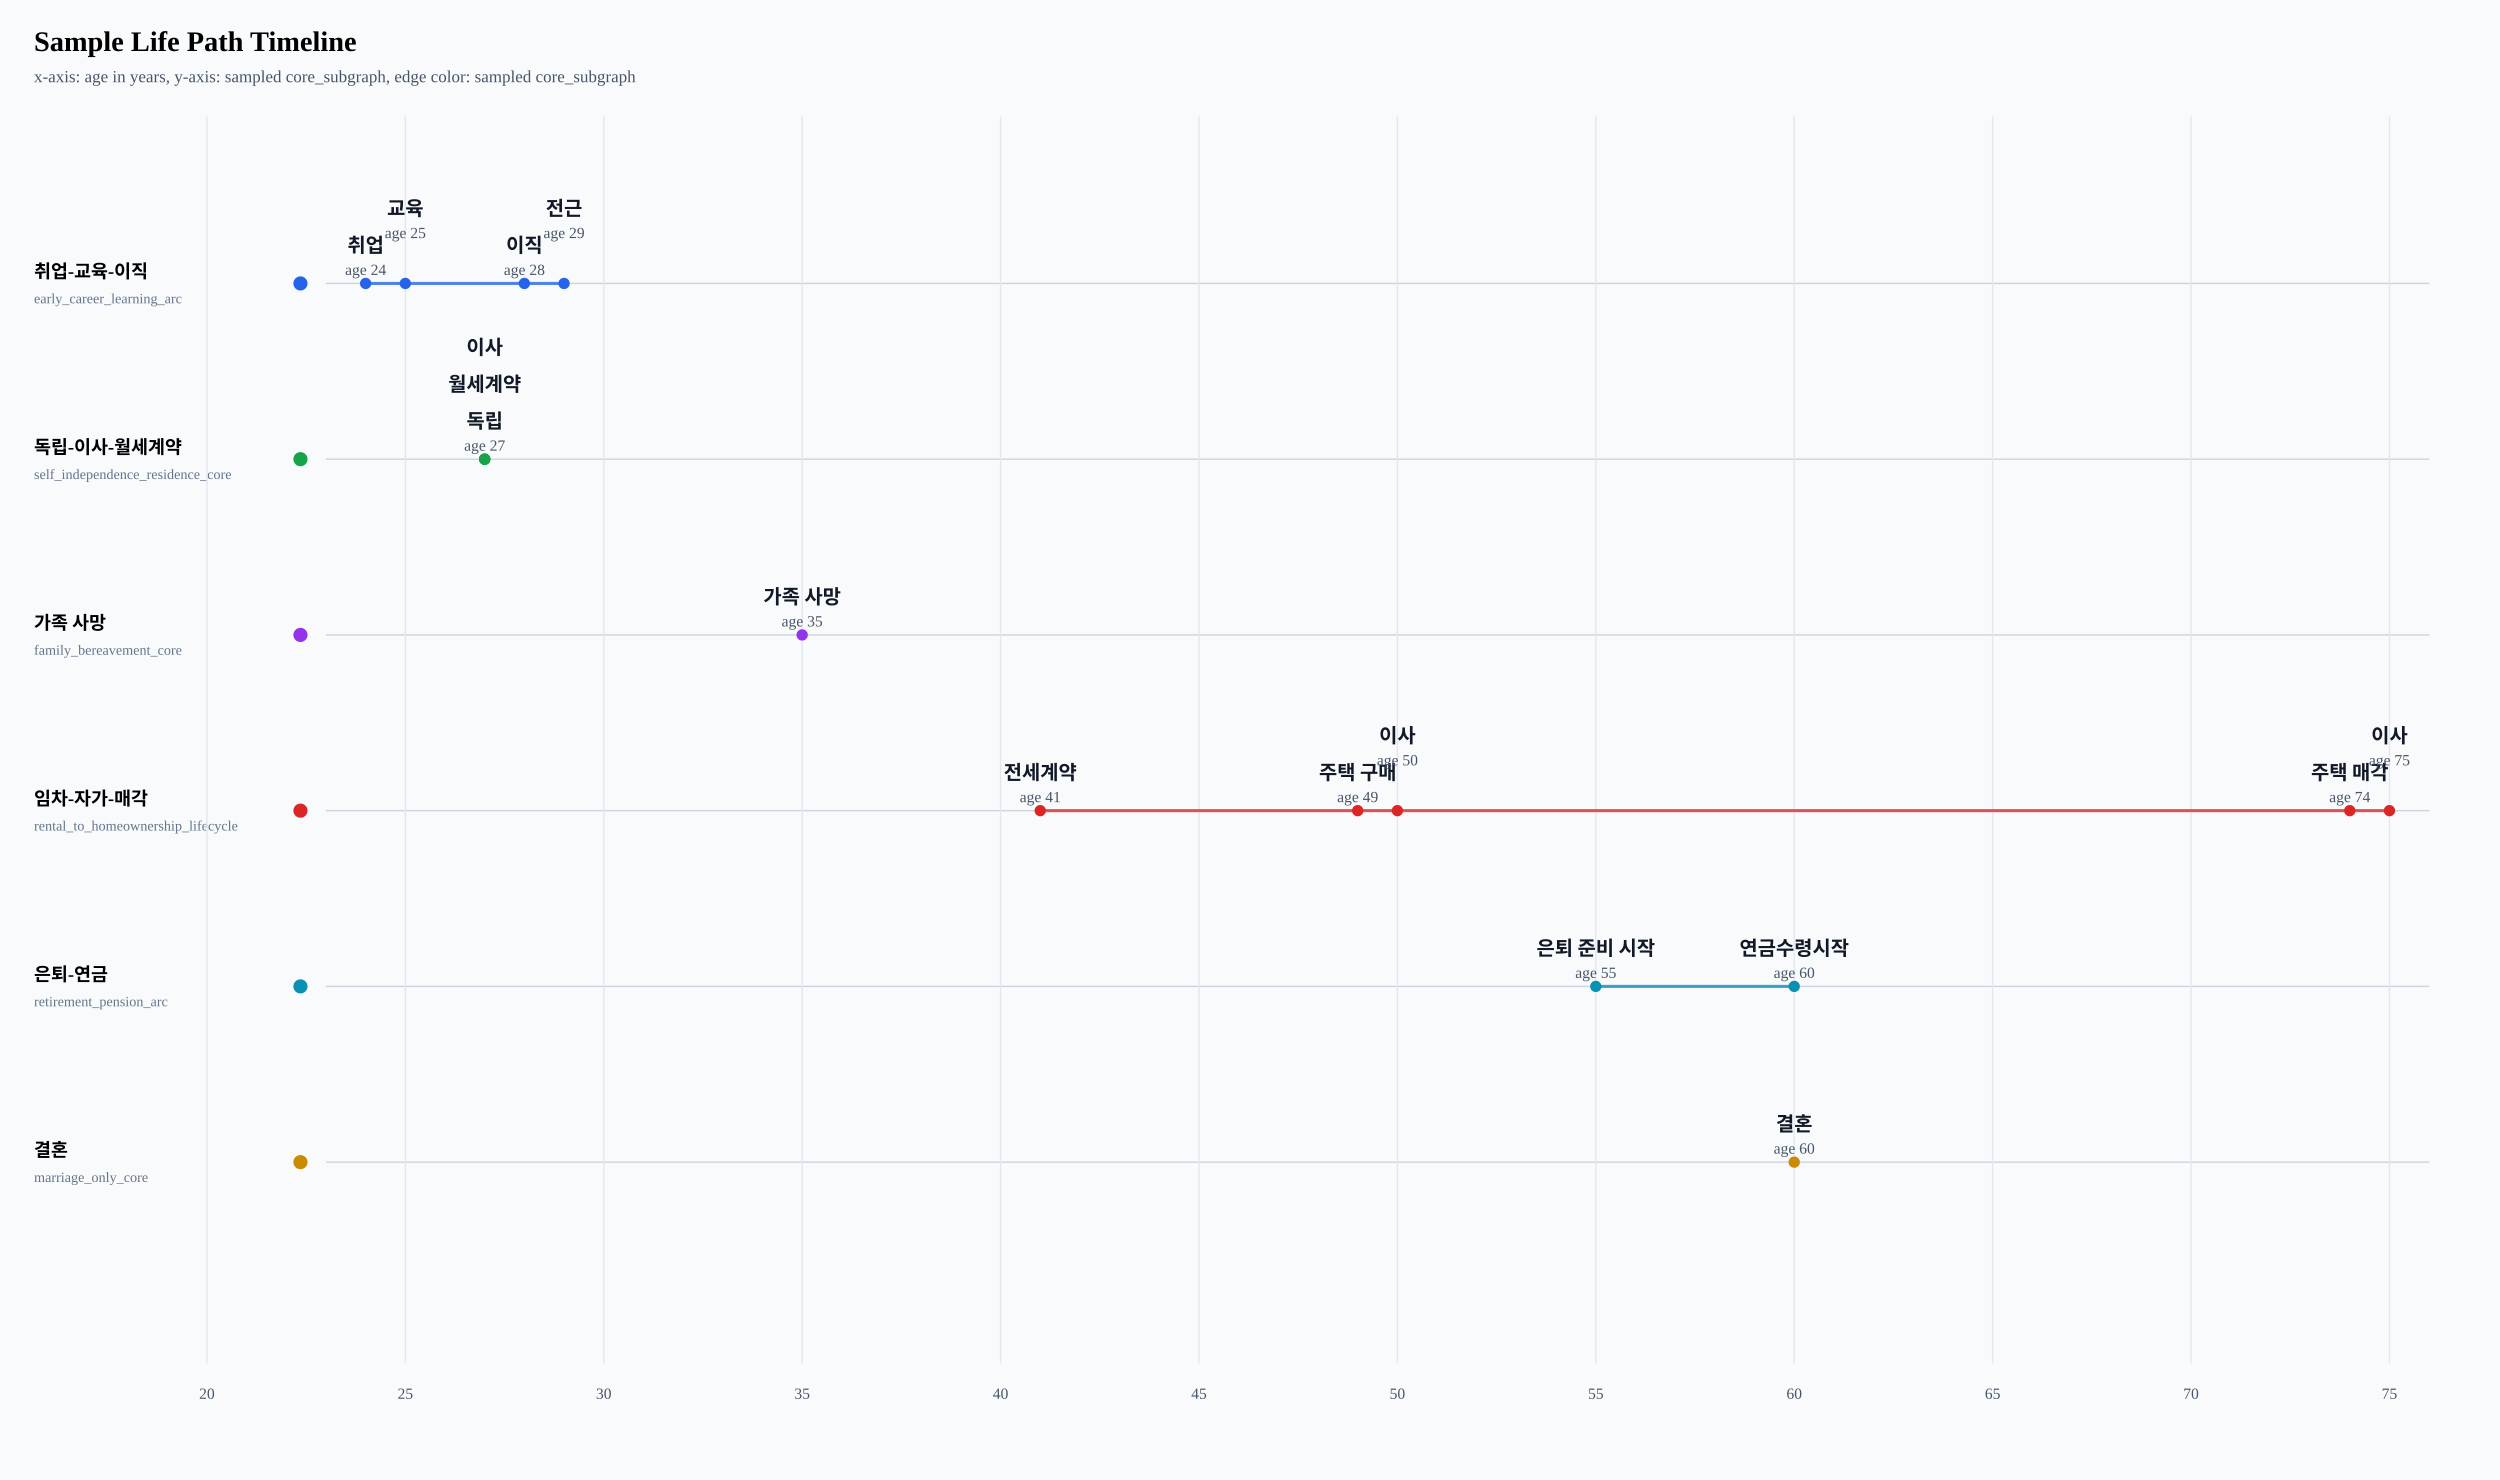
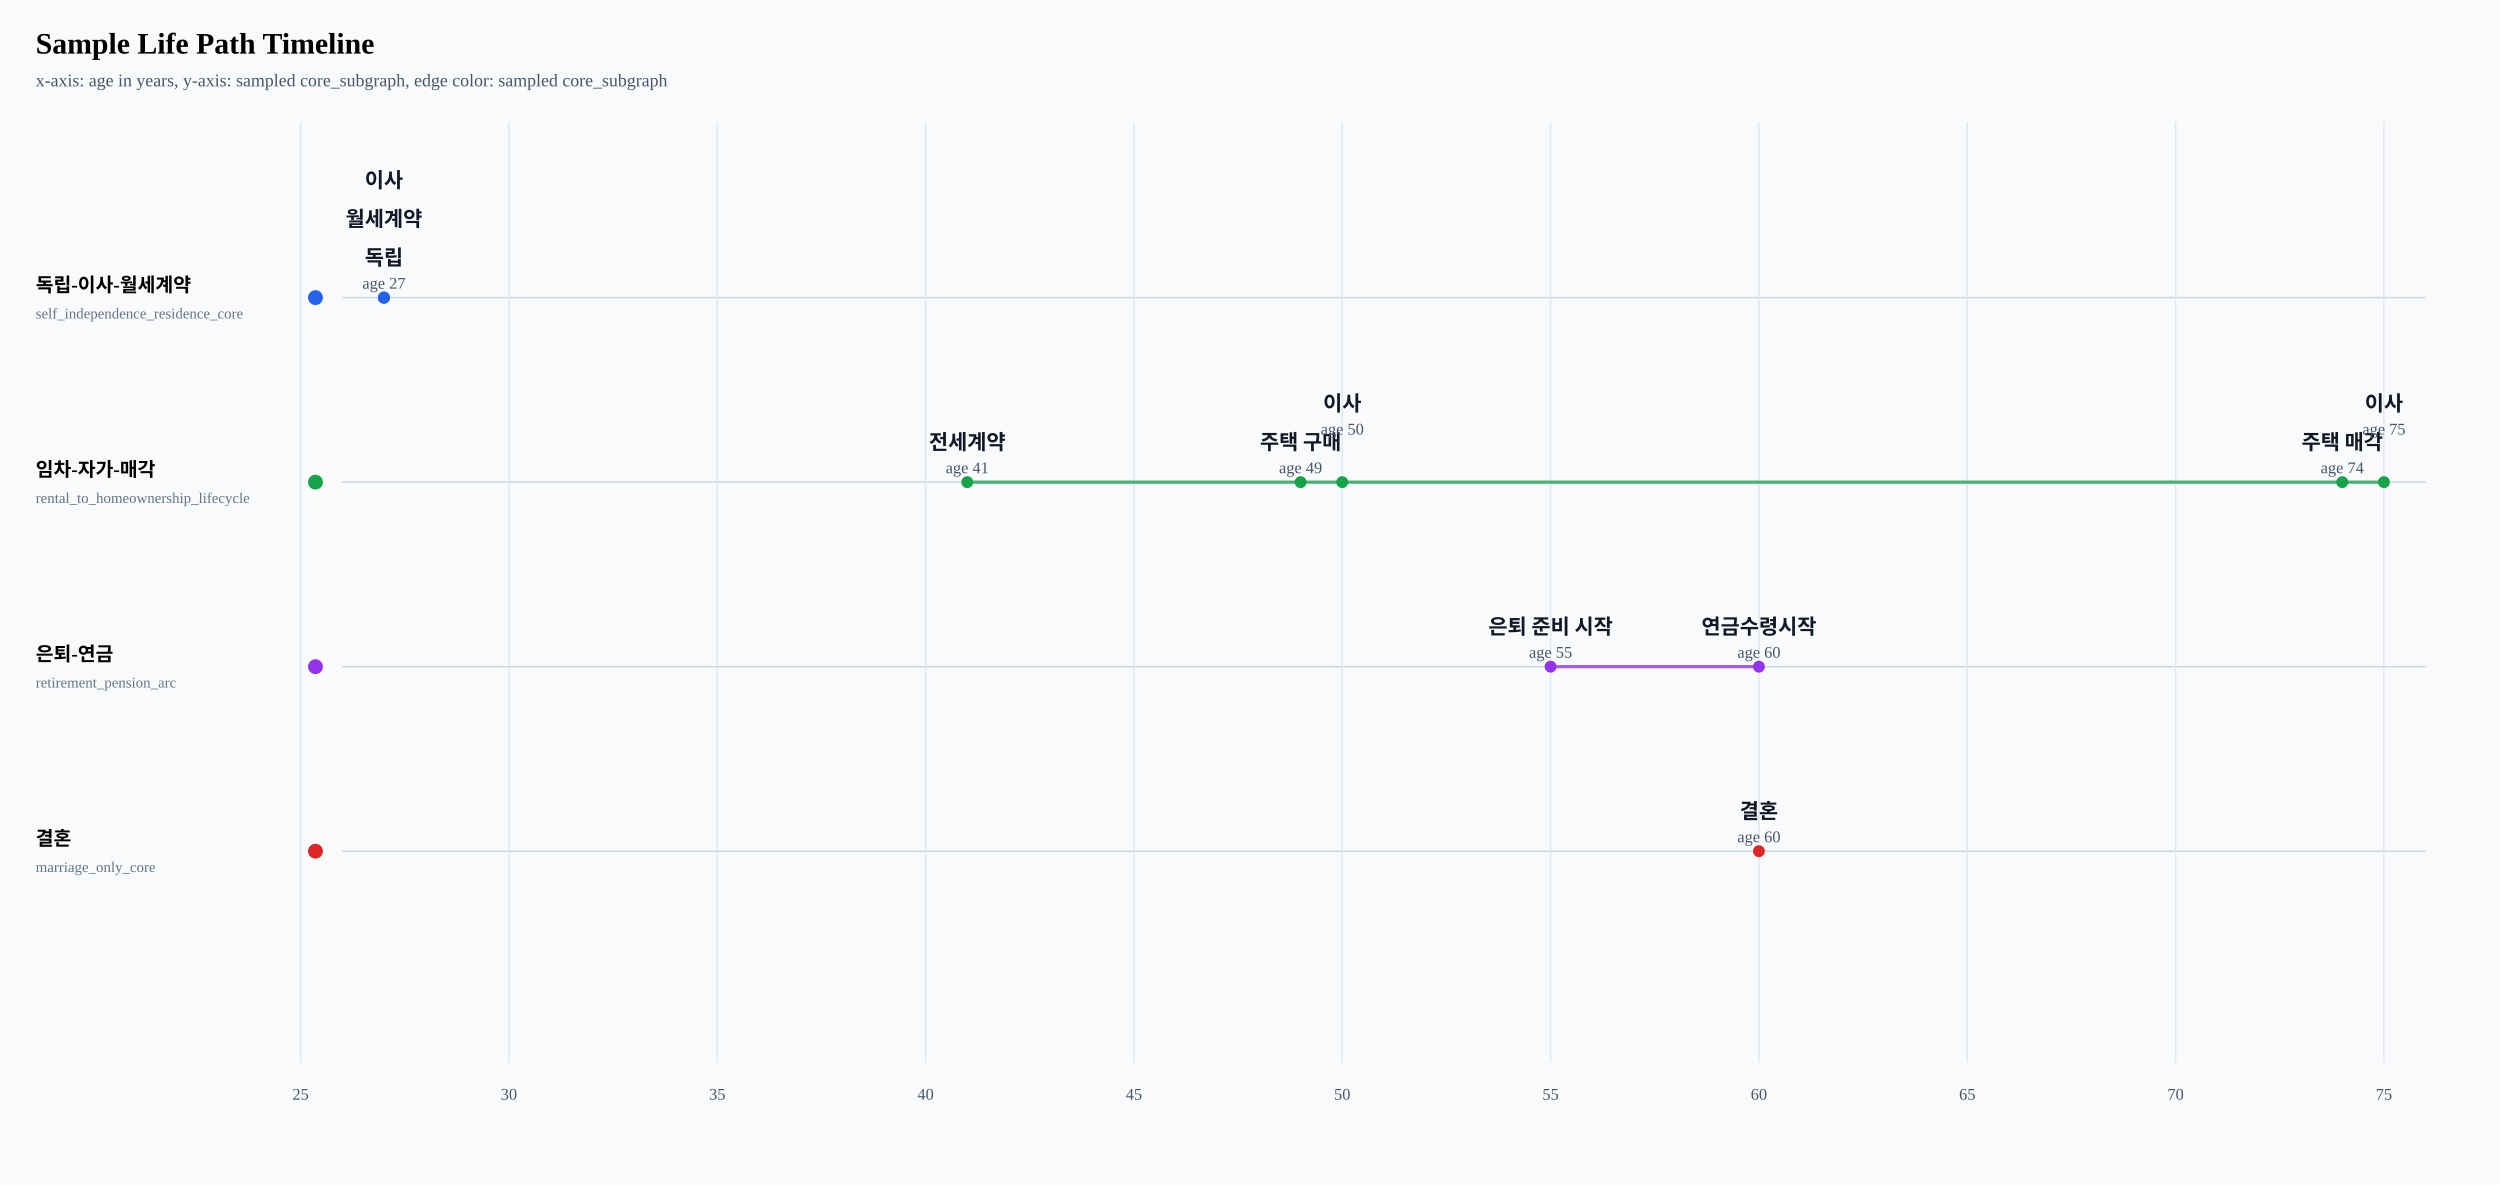
- <svg viewBox="0 0 1764 1044" role="img" aria-label="sample life path timeline">
+ <svg viewBox="0 0 1680 796" role="img" aria-label="sample life path timeline">
  <rect x="0" y="0" width="100%" height="100%" fill="#f8fafc" />
  <text x="24" y="36" font-size="20" font-weight="700">Sample Life Path Timeline</text>
  <text x="24" y="58" font-size="12" fill="#475569">x-axis: age in years, y-axis: sampled core_subgraph, edge color: sampled core_subgraph</text>
-   <line x1="230" y1="200" x2="1714" y2="200" stroke="#cbd5e1" />
+   <line x1="230" y1="200" x2="1630" y2="200" stroke="#cbd5e1" />
  <circle cx="212" cy="200" r="5" fill="#2563eb" />
-   <text x="24" y="196" font-size="13" font-weight="700">취업-교육-이직</text>
-   <text x="24" y="214" font-size="10" fill="#64748b">early_career_learning_arc</text>
-   <line x1="230" y1="324" x2="1714" y2="324" stroke="#cbd5e1" />
+   <text x="24" y="196" font-size="13" font-weight="700">독립-이사-월세계약</text>
+   <text x="24" y="214" font-size="10" fill="#64748b">self_independence_residence_core</text>
+   <line x1="230" y1="324" x2="1630" y2="324" stroke="#cbd5e1" />
  <circle cx="212" cy="324" r="5" fill="#16a34a" />
-   <text x="24" y="320" font-size="13" font-weight="700">독립-이사-월세계약</text>
-   <text x="24" y="338" font-size="10" fill="#64748b">self_independence_residence_core</text>
-   <line x1="230" y1="448" x2="1714" y2="448" stroke="#cbd5e1" />
+   <text x="24" y="320" font-size="13" font-weight="700">임차-자가-매각</text>
+   <text x="24" y="338" font-size="10" fill="#64748b">rental_to_homeownership_lifecycle</text>
+   <line x1="230" y1="448" x2="1630" y2="448" stroke="#cbd5e1" />
  <circle cx="212" cy="448" r="5" fill="#9333ea" />
-   <text x="24" y="444" font-size="13" font-weight="700">가족 사망</text>
-   <text x="24" y="462" font-size="10" fill="#64748b">family_bereavement_core</text>
-   <line x1="230" y1="572" x2="1714" y2="572" stroke="#cbd5e1" />
+   <text x="24" y="444" font-size="13" font-weight="700">은퇴-연금</text>
+   <text x="24" y="462" font-size="10" fill="#64748b">retirement_pension_arc</text>
+   <line x1="230" y1="572" x2="1630" y2="572" stroke="#cbd5e1" />
  <circle cx="212" cy="572" r="5" fill="#dc2626" />
-   <text x="24" y="568" font-size="13" font-weight="700">임차-자가-매각</text>
-   <text x="24" y="586" font-size="10" fill="#64748b">rental_to_homeownership_lifecycle</text>
-   <line x1="230" y1="696" x2="1714" y2="696" stroke="#cbd5e1" />
-   <circle cx="212" cy="696" r="5" fill="#0891b2" />
-   <text x="24" y="692" font-size="13" font-weight="700">은퇴-연금</text>
-   <text x="24" y="710" font-size="10" fill="#64748b">retirement_pension_arc</text>
-   <line x1="230" y1="820" x2="1714" y2="820" stroke="#cbd5e1" />
-   <circle cx="212" cy="820" r="5" fill="#ca8a04" />
-   <text x="24" y="816" font-size="13" font-weight="700">결혼</text>
-   <text x="24" y="834" font-size="10" fill="#64748b">marriage_only_core</text>
-   <line x1="146" y1="82" x2="146" y2="962" stroke="#e2e8f0" />
-   <text x="146" y="987" text-anchor="middle" font-size="11" fill="#475569">20</text>
-   <line x1="286" y1="82" x2="286" y2="962" stroke="#e2e8f0" />
-   <text x="286" y="987" text-anchor="middle" font-size="11" fill="#475569">25</text>
-   <line x1="426" y1="82" x2="426" y2="962" stroke="#e2e8f0" />
-   <text x="426" y="987" text-anchor="middle" font-size="11" fill="#475569">30</text>
-   <line x1="566" y1="82" x2="566" y2="962" stroke="#e2e8f0" />
-   <text x="566" y="987" text-anchor="middle" font-size="11" fill="#475569">35</text>
-   <line x1="706" y1="82" x2="706" y2="962" stroke="#e2e8f0" />
-   <text x="706" y="987" text-anchor="middle" font-size="11" fill="#475569">40</text>
-   <line x1="846" y1="82" x2="846" y2="962" stroke="#e2e8f0" />
-   <text x="846" y="987" text-anchor="middle" font-size="11" fill="#475569">45</text>
-   <line x1="986" y1="82" x2="986" y2="962" stroke="#e2e8f0" />
-   <text x="986" y="987" text-anchor="middle" font-size="11" fill="#475569">50</text>
-   <line x1="1126" y1="82" x2="1126" y2="962" stroke="#e2e8f0" />
-   <text x="1126" y="987" text-anchor="middle" font-size="11" fill="#475569">55</text>
-   <line x1="1266" y1="82" x2="1266" y2="962" stroke="#e2e8f0" />
-   <text x="1266" y="987" text-anchor="middle" font-size="11" fill="#475569">60</text>
-   <line x1="1406" y1="82" x2="1406" y2="962" stroke="#e2e8f0" />
-   <text x="1406" y="987" text-anchor="middle" font-size="11" fill="#475569">65</text>
-   <line x1="1546" y1="82" x2="1546" y2="962" stroke="#e2e8f0" />
-   <text x="1546" y="987" text-anchor="middle" font-size="11" fill="#475569">70</text>
-   <line x1="1686" y1="82" x2="1686" y2="962" stroke="#e2e8f0" />
-   <text x="1686" y="987" text-anchor="middle" font-size="11" fill="#475569">75</text>
-   <line x1="1826" y1="82" x2="1826" y2="962" stroke="#e2e8f0" />
-   <text x="1826" y="987" text-anchor="middle" font-size="11" fill="#475569">80</text>
-   <line x1="1126" y1="696" x2="1266" y2="696" stroke="#0891b2" stroke-width="2.2" opacity="0.76" />
-   <line x1="342" y1="324" x2="342" y2="324" stroke="#16a34a" stroke-width="2.2" opacity="0.76" />
-   <line x1="342" y1="324" x2="342" y2="324" stroke="#16a34a" stroke-width="2.2" opacity="0.76" />
-   <line x1="734" y1="572" x2="958" y2="572" stroke="#dc2626" stroke-width="2.2" opacity="0.76" />
-   <line x1="958" y1="572" x2="986" y2="572" stroke="#dc2626" stroke-width="2.2" opacity="0.76" />
-   <line x1="986" y1="572" x2="1658" y2="572" stroke="#dc2626" stroke-width="2.2" opacity="0.76" />
-   <line x1="1658" y1="572" x2="1686" y2="572" stroke="#dc2626" stroke-width="2.2" opacity="0.76" />
-   <line x1="258" y1="200" x2="286" y2="200" stroke="#2563eb" stroke-width="2.2" opacity="0.76" />
-   <line x1="286" y1="200" x2="370" y2="200" stroke="#2563eb" stroke-width="2.2" opacity="0.76" />
-   <line x1="370" y1="200" x2="398" y2="200" stroke="#2563eb" stroke-width="2.2" opacity="0.76" />
+   <text x="24" y="568" font-size="13" font-weight="700">결혼</text>
+   <text x="24" y="586" font-size="10" fill="#64748b">marriage_only_core</text>
+   <line x1="202" y1="82" x2="202" y2="714" stroke="#e2e8f0" />
+   <text x="202" y="739" text-anchor="middle" font-size="11" fill="#475569">25</text>
+   <line x1="342" y1="82" x2="342" y2="714" stroke="#e2e8f0" />
+   <text x="342" y="739" text-anchor="middle" font-size="11" fill="#475569">30</text>
+   <line x1="482" y1="82" x2="482" y2="714" stroke="#e2e8f0" />
+   <text x="482" y="739" text-anchor="middle" font-size="11" fill="#475569">35</text>
+   <line x1="622" y1="82" x2="622" y2="714" stroke="#e2e8f0" />
+   <text x="622" y="739" text-anchor="middle" font-size="11" fill="#475569">40</text>
+   <line x1="762" y1="82" x2="762" y2="714" stroke="#e2e8f0" />
+   <text x="762" y="739" text-anchor="middle" font-size="11" fill="#475569">45</text>
+   <line x1="902" y1="82" x2="902" y2="714" stroke="#e2e8f0" />
+   <text x="902" y="739" text-anchor="middle" font-size="11" fill="#475569">50</text>
+   <line x1="1042" y1="82" x2="1042" y2="714" stroke="#e2e8f0" />
+   <text x="1042" y="739" text-anchor="middle" font-size="11" fill="#475569">55</text>
+   <line x1="1182" y1="82" x2="1182" y2="714" stroke="#e2e8f0" />
+   <text x="1182" y="739" text-anchor="middle" font-size="11" fill="#475569">60</text>
+   <line x1="1322" y1="82" x2="1322" y2="714" stroke="#e2e8f0" />
+   <text x="1322" y="739" text-anchor="middle" font-size="11" fill="#475569">65</text>
+   <line x1="1462" y1="82" x2="1462" y2="714" stroke="#e2e8f0" />
+   <text x="1462" y="739" text-anchor="middle" font-size="11" fill="#475569">70</text>
+   <line x1="1602" y1="82" x2="1602" y2="714" stroke="#e2e8f0" />
+   <text x="1602" y="739" text-anchor="middle" font-size="11" fill="#475569">75</text>
+   <line x1="1742" y1="82" x2="1742" y2="714" stroke="#e2e8f0" />
+   <text x="1742" y="739" text-anchor="middle" font-size="11" fill="#475569">80</text>
+   <line x1="1042" y1="448" x2="1182" y2="448" stroke="#9333ea" stroke-width="2.2" opacity="0.76" />
+   <line x1="258" y1="200" x2="258" y2="200" stroke="#2563eb" stroke-width="2.2" opacity="0.76" />
+   <line x1="258" y1="200" x2="258" y2="200" stroke="#2563eb" stroke-width="2.2" opacity="0.76" />
+   <line x1="650" y1="324" x2="874" y2="324" stroke="#16a34a" stroke-width="2.2" opacity="0.76" />
+   <line x1="874" y1="324" x2="902" y2="324" stroke="#16a34a" stroke-width="2.2" opacity="0.76" />
+   <line x1="902" y1="324" x2="1574" y2="324" stroke="#16a34a" stroke-width="2.2" opacity="0.76" />
+   <line x1="1574" y1="324" x2="1602" y2="324" stroke="#16a34a" stroke-width="2.2" opacity="0.76" />
  <g>
    <circle cx="258" cy="200" r="4" fill="#2563eb" />
-     <text x="258" y="178" text-anchor="middle" font-size="14" font-weight="700" fill="#111827">취업</text>
-     <text x="258" y="194" text-anchor="middle" font-size="11" fill="#475569">age 24</text>
+     <text x="258" y="178" text-anchor="middle" font-size="14" font-weight="700" fill="#111827">독립</text>
+     <text x="258" y="194" text-anchor="middle" font-size="11" fill="#475569">age 27</text>
  </g>
  <g>
-     <circle cx="286" cy="200" r="4" fill="#2563eb" />
-     <text x="286" y="152" text-anchor="middle" font-size="14" font-weight="700" fill="#111827">교육</text>
-     <text x="286" y="168" text-anchor="middle" font-size="11" fill="#475569">age 25</text>
+     <circle cx="258" cy="200" r="4" fill="#2563eb" />
+     <text x="258" y="126" text-anchor="middle" font-size="14" font-weight="700" fill="#111827">이사</text>
  </g>
  <g>
-     <circle cx="342" cy="324" r="4" fill="#16a34a" />
-     <text x="342" y="302" text-anchor="middle" font-size="14" font-weight="700" fill="#111827">독립</text>
-     <text x="342" y="318" text-anchor="middle" font-size="11" fill="#475569">age 27</text>
+     <circle cx="258" cy="200" r="4" fill="#2563eb" />
+     <text x="258" y="152" text-anchor="middle" font-size="14" font-weight="700" fill="#111827">월세계약</text>
  </g>
  <g>
-     <circle cx="342" cy="324" r="4" fill="#16a34a" />
-     <text x="342" y="250" text-anchor="middle" font-size="14" font-weight="700" fill="#111827">이사</text>
+     <circle cx="650" cy="324" r="4" fill="#16a34a" />
+     <text x="650" y="302" text-anchor="middle" font-size="14" font-weight="700" fill="#111827">전세계약</text>
+     <text x="650" y="318" text-anchor="middle" font-size="11" fill="#475569">age 41</text>
  </g>
  <g>
-     <circle cx="342" cy="324" r="4" fill="#16a34a" />
-     <text x="342" y="276" text-anchor="middle" font-size="14" font-weight="700" fill="#111827">월세계약</text>
+     <circle cx="874" cy="324" r="4" fill="#16a34a" />
+     <text x="874" y="302" text-anchor="middle" font-size="14" font-weight="700" fill="#111827">주택 구매</text>
+     <text x="874" y="318" text-anchor="middle" font-size="11" fill="#475569">age 49</text>
  </g>
  <g>
-     <circle cx="370" cy="200" r="4" fill="#2563eb" />
-     <text x="370" y="178" text-anchor="middle" font-size="14" font-weight="700" fill="#111827">이직</text>
-     <text x="370" y="194" text-anchor="middle" font-size="11" fill="#475569">age 28</text>
+     <circle cx="902" cy="324" r="4" fill="#16a34a" />
+     <text x="902" y="276" text-anchor="middle" font-size="14" font-weight="700" fill="#111827">이사</text>
+     <text x="902" y="292" text-anchor="middle" font-size="11" fill="#475569">age 50</text>
  </g>
  <g>
-     <circle cx="398" cy="200" r="4" fill="#2563eb" />
-     <text x="398" y="152" text-anchor="middle" font-size="14" font-weight="700" fill="#111827">전근</text>
-     <text x="398" y="168" text-anchor="middle" font-size="11" fill="#475569">age 29</text>
+     <circle cx="1042" cy="448" r="4" fill="#9333ea" />
+     <text x="1042" y="426" text-anchor="middle" font-size="14" font-weight="700" fill="#111827">은퇴 준비 시작</text>
+     <text x="1042" y="442" text-anchor="middle" font-size="11" fill="#475569">age 55</text>
  </g>
  <g>
-     <circle cx="566" cy="448" r="4" fill="#9333ea" />
-     <text x="566" y="426" text-anchor="middle" font-size="14" font-weight="700" fill="#111827">가족 사망</text>
-     <text x="566" y="442" text-anchor="middle" font-size="11" fill="#475569">age 35</text>
+     <circle cx="1182" cy="572" r="4" fill="#dc2626" />
+     <text x="1182" y="550" text-anchor="middle" font-size="14" font-weight="700" fill="#111827">결혼</text>
+     <text x="1182" y="566" text-anchor="middle" font-size="11" fill="#475569">age 60</text>
  </g>
  <g>
-     <circle cx="734" cy="572" r="4" fill="#dc2626" />
-     <text x="734" y="550" text-anchor="middle" font-size="14" font-weight="700" fill="#111827">전세계약</text>
-     <text x="734" y="566" text-anchor="middle" font-size="11" fill="#475569">age 41</text>
+     <circle cx="1182" cy="448" r="4" fill="#9333ea" />
+     <text x="1182" y="426" text-anchor="middle" font-size="14" font-weight="700" fill="#111827">연금수령시작</text>
+     <text x="1182" y="442" text-anchor="middle" font-size="11" fill="#475569">age 60</text>
  </g>
  <g>
-     <circle cx="958" cy="572" r="4" fill="#dc2626" />
-     <text x="958" y="550" text-anchor="middle" font-size="14" font-weight="700" fill="#111827">주택 구매</text>
-     <text x="958" y="566" text-anchor="middle" font-size="11" fill="#475569">age 49</text>
+     <circle cx="1574" cy="324" r="4" fill="#16a34a" />
+     <text x="1574" y="302" text-anchor="middle" font-size="14" font-weight="700" fill="#111827">주택 매각</text>
+     <text x="1574" y="318" text-anchor="middle" font-size="11" fill="#475569">age 74</text>
  </g>
  <g>
-     <circle cx="986" cy="572" r="4" fill="#dc2626" />
-     <text x="986" y="524" text-anchor="middle" font-size="14" font-weight="700" fill="#111827">이사</text>
-     <text x="986" y="540" text-anchor="middle" font-size="11" fill="#475569">age 50</text>
-   </g>
-   <g>
-     <circle cx="1126" cy="696" r="4" fill="#0891b2" />
-     <text x="1126" y="674" text-anchor="middle" font-size="14" font-weight="700" fill="#111827">은퇴 준비 시작</text>
-     <text x="1126" y="690" text-anchor="middle" font-size="11" fill="#475569">age 55</text>
-   </g>
-   <g>
-     <circle cx="1266" cy="820" r="4" fill="#ca8a04" />
-     <text x="1266" y="798" text-anchor="middle" font-size="14" font-weight="700" fill="#111827">결혼</text>
-     <text x="1266" y="814" text-anchor="middle" font-size="11" fill="#475569">age 60</text>
-   </g>
-   <g>
-     <circle cx="1266" cy="696" r="4" fill="#0891b2" />
-     <text x="1266" y="674" text-anchor="middle" font-size="14" font-weight="700" fill="#111827">연금수령시작</text>
-     <text x="1266" y="690" text-anchor="middle" font-size="11" fill="#475569">age 60</text>
-   </g>
-   <g>
-     <circle cx="1658" cy="572" r="4" fill="#dc2626" />
-     <text x="1658" y="550" text-anchor="middle" font-size="14" font-weight="700" fill="#111827">주택 매각</text>
-     <text x="1658" y="566" text-anchor="middle" font-size="11" fill="#475569">age 74</text>
-   </g>
-   <g>
-     <circle cx="1686" cy="572" r="4" fill="#dc2626" />
-     <text x="1686" y="524" text-anchor="middle" font-size="14" font-weight="700" fill="#111827">이사</text>
-     <text x="1686" y="540" text-anchor="middle" font-size="11" fill="#475569">age 75</text>
+     <circle cx="1602" cy="324" r="4" fill="#16a34a" />
+     <text x="1602" y="276" text-anchor="middle" font-size="14" font-weight="700" fill="#111827">이사</text>
+     <text x="1602" y="292" text-anchor="middle" font-size="11" fill="#475569">age 75</text>
  </g>
</svg>
